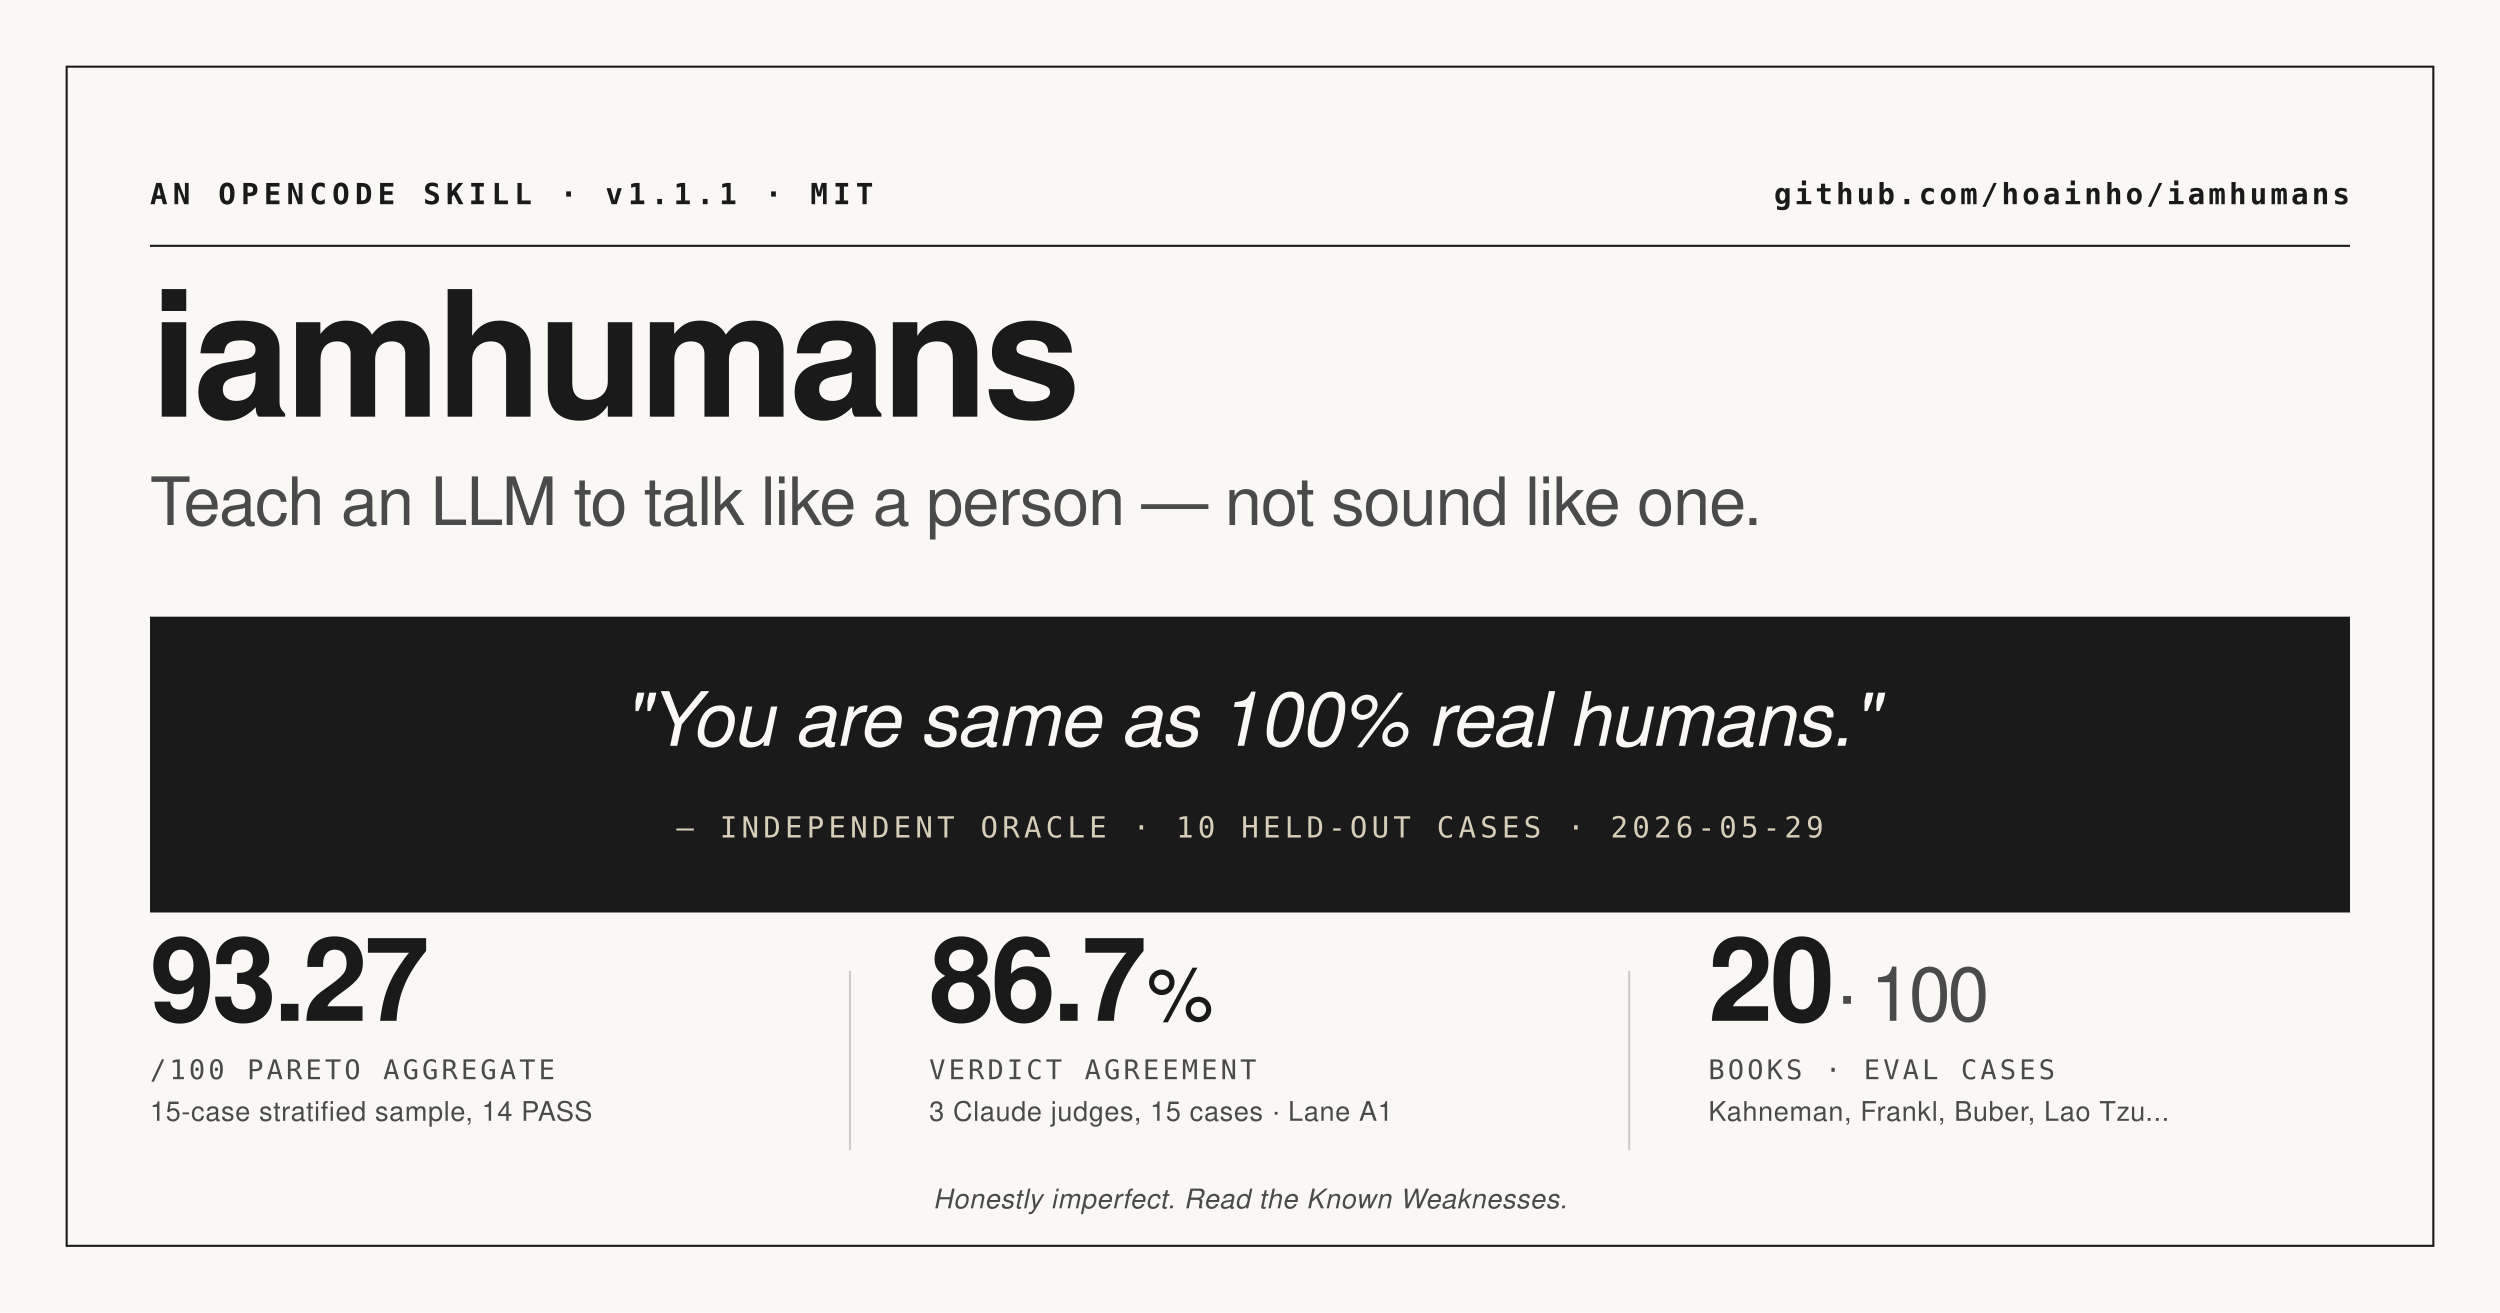
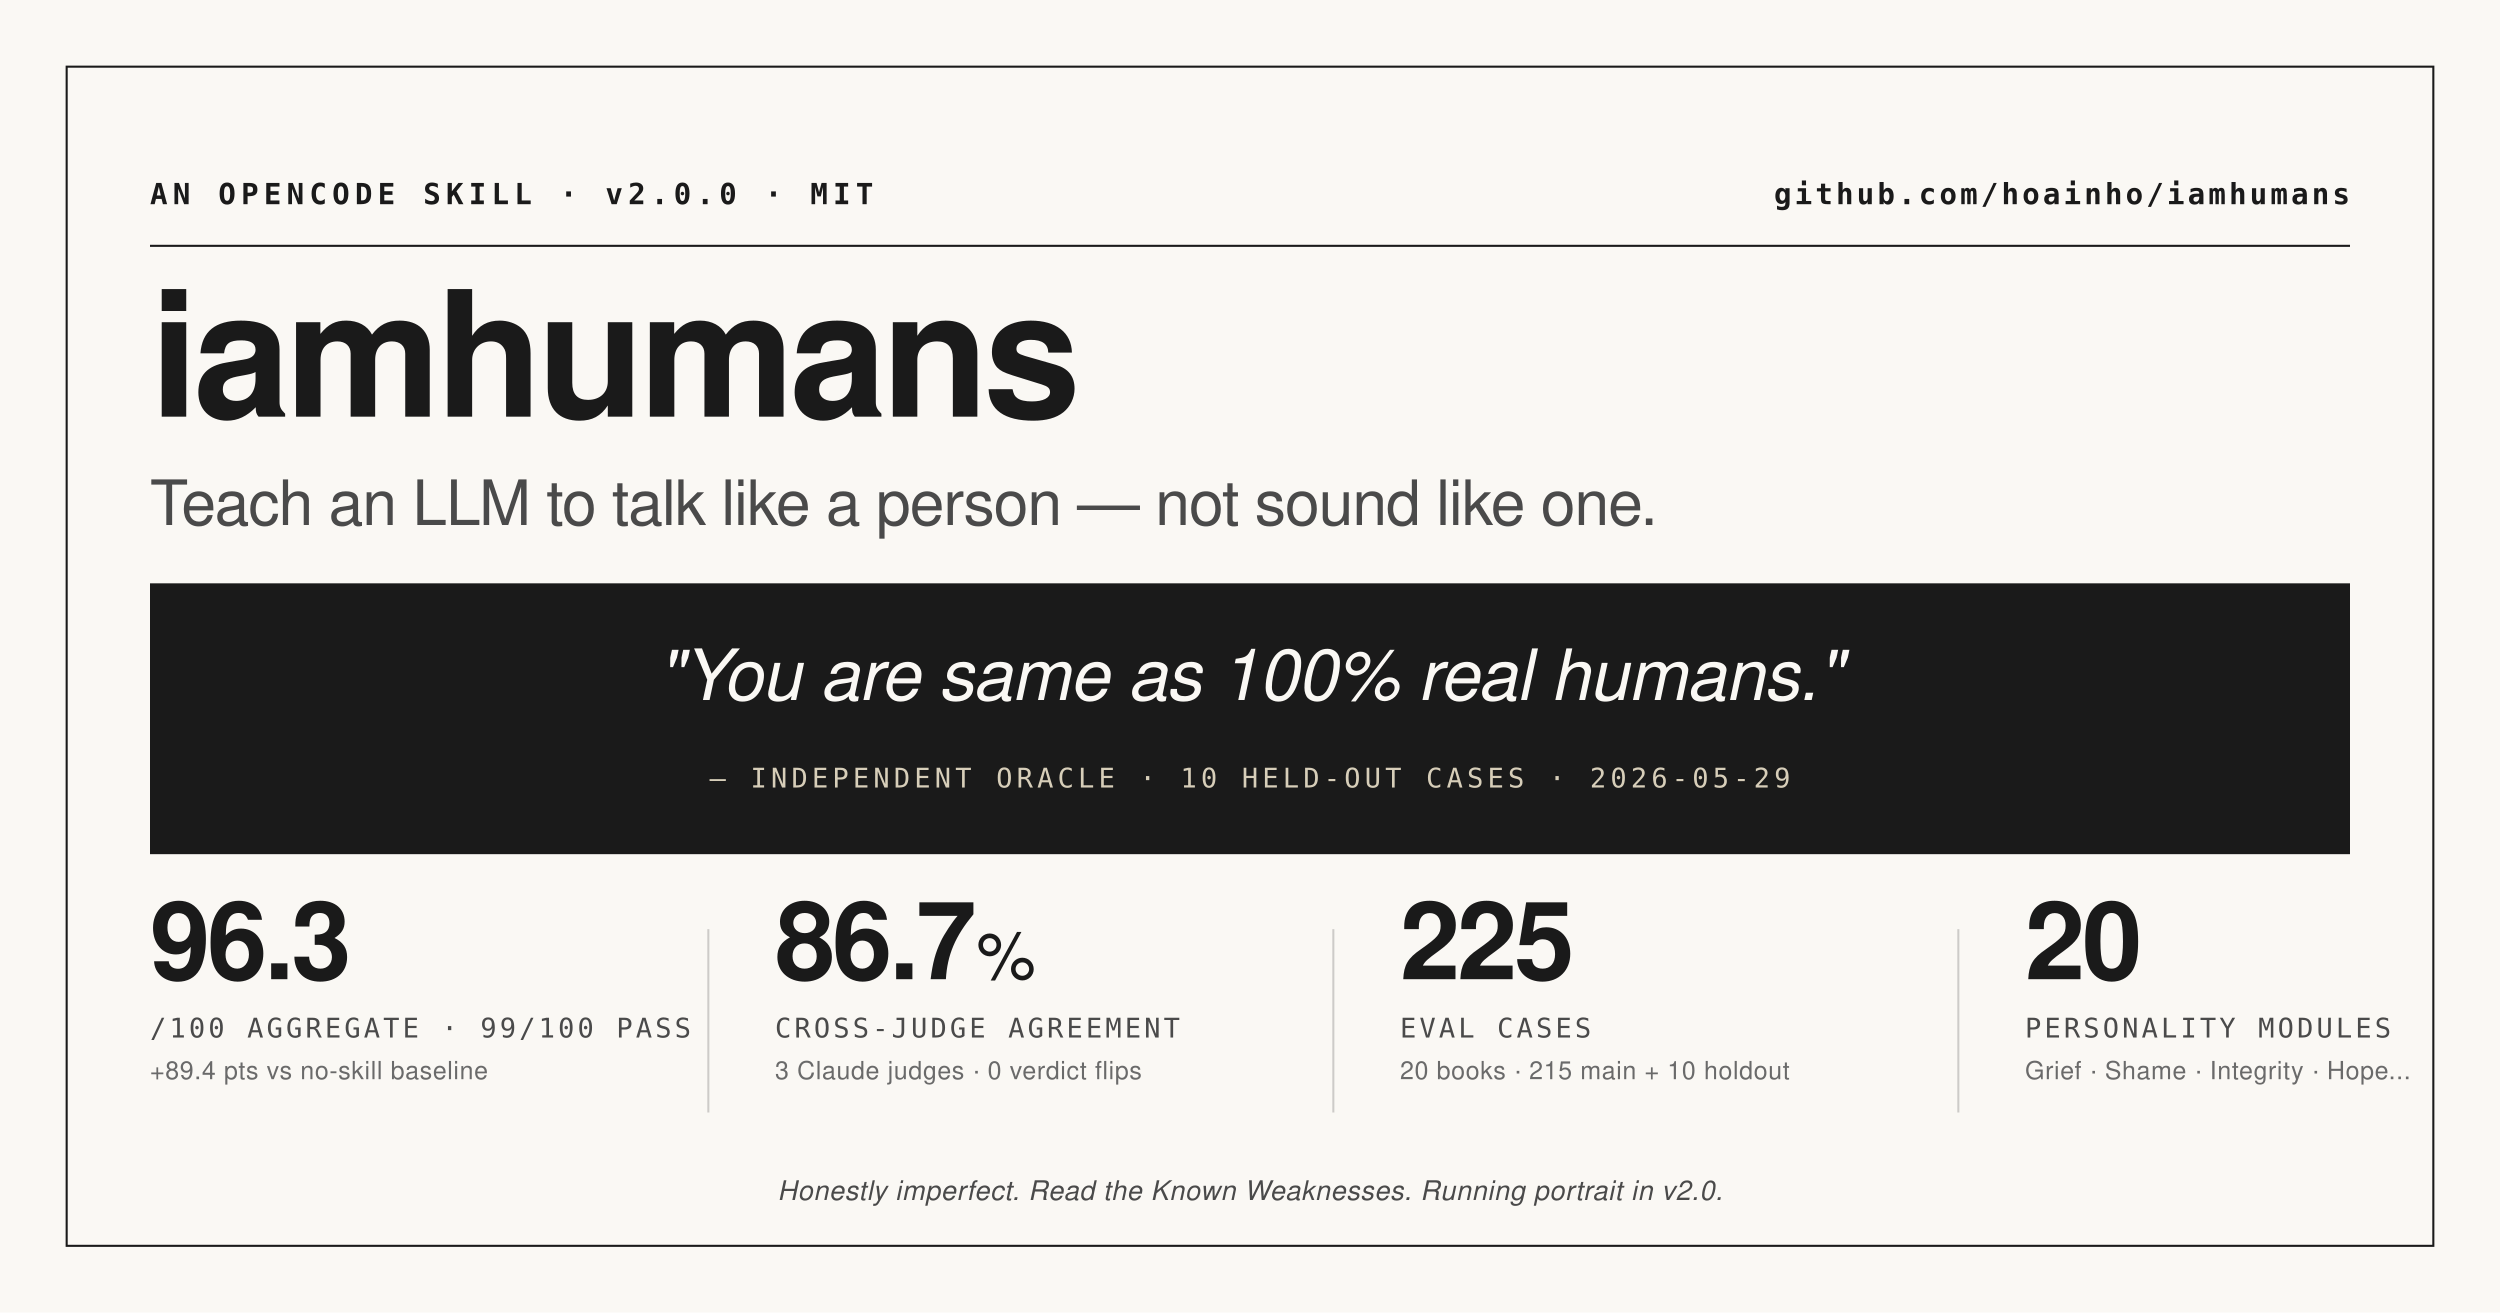
<svg xmlns="http://www.w3.org/2000/svg" width="1200" height="630" viewBox="0 0 1200 630" font-family="-apple-system, BlinkMacSystemFont, 'Segoe UI', 'SF Pro Text', Helvetica, Arial, sans-serif">
  <rect width="1200" height="630" fill="#FAF8F4" />
  <rect x="32" y="32" width="1136" height="566" fill="none" stroke="#1A1A1A" stroke-width="1" />
  <text x="72" y="98" font-size="14" font-weight="600" letter-spacing="2.5" fill="#1A1A1A" font-family="'SF Mono', 'Menlo', monospace">
-     AN OPENCODE SKILL · v1.1.1 · MIT
+     AN OPENCODE SKILL · v2.0.0 · MIT
  </text>
  <text x="1128" y="98" font-size="14" font-weight="600" letter-spacing="1.5" fill="#1A1A1A" text-anchor="end" font-family="'SF Mono', 'Menlo', monospace">
    github.com/hoainho/iamhumans
  </text>
  <line x1="72" y1="118" x2="1128" y2="118" stroke="#1A1A1A" stroke-width="1" />
  <text x="72" y="200" font-size="84" font-weight="700" letter-spacing="-2.5" fill="#1A1A1A">iamhumans</text>
-   <text x="72" y="252" font-size="32" font-weight="400" letter-spacing="-0.5" fill="#4A4A4A">
+   <text x="72" y="252" font-size="30" font-weight="400" letter-spacing="-0.5" fill="#4A4A4A">
    Teach an LLM to talk like a person — not sound like one.
  </text>
-   <rect x="72" y="296" width="1056" height="142" fill="#1A1A1A" />
-   <text x="600" y="358" font-size="36" font-weight="400" font-style="italic" fill="#FAF8F4" text-anchor="middle" letter-spacing="-0.3">
+   <rect x="72" y="280" width="1056" height="130" fill="#1A1A1A" />
+   <text x="600" y="336" font-size="34" font-weight="400" font-style="italic" fill="#FAF8F4" text-anchor="middle" letter-spacing="-0.3">
    "You are same as 100% real humans."
  </text>
-   <text x="600" y="402" font-size="14" font-weight="500" letter-spacing="2" fill="#D7CEB9" text-anchor="middle" font-family="'SF Mono', 'Menlo', monospace">
+   <text x="600" y="378" font-size="13" font-weight="500" letter-spacing="2" fill="#D7CEB9" text-anchor="middle" font-family="'SF Mono', 'Menlo', monospace">
    — INDEPENDENT ORACLE · 10 HELD-OUT CASES · 2026-05-29
  </text>
-   <text x="72" y="490" font-size="56" font-weight="700" letter-spacing="-1.5" fill="#1A1A1A">93.27</text>
-   <text x="72" y="518" font-size="13" font-weight="500" letter-spacing="1.5" fill="#4A4A4A" font-family="'SF Mono', 'Menlo', monospace">
-     /100 PARETO AGGREGATE
+   <text x="72" y="470" font-size="52" font-weight="700" letter-spacing="-1.5" fill="#1A1A1A">96.3</text>
+   <text x="72" y="498" font-size="13" font-weight="500" letter-spacing="1.5" fill="#4A4A4A" font-family="'SF Mono', 'Menlo', monospace">
+     /100 AGGREGATE · 99/100 PASS
  </text>
-   <text x="72" y="538" font-size="13" font-weight="400" letter-spacing="0.3" fill="#4A4A4A">
-     15-case stratified sample, 14 PASS
+   <text x="72" y="518" font-size="12" font-weight="400" letter-spacing="0.3" fill="#6A6A6A">
+     +89.4 pts vs no-skill baseline
  </text>
-   <line x1="408" y1="466" x2="408" y2="552" stroke="#1A1A1A" stroke-width="1" opacity="0.2" />
-   <text x="446" y="490" font-size="56" font-weight="700" letter-spacing="-1.5" fill="#1A1A1A">86.7<tspan font-size="36" font-weight="500">%</tspan>
+   <line x1="340" y1="446" x2="340" y2="534" stroke="#1A1A1A" stroke-width="1" opacity="0.2" />
+   <text x="372" y="470" font-size="52" font-weight="700" letter-spacing="-1.5" fill="#1A1A1A">86.7<tspan font-size="32" font-weight="500">%</tspan>
  </text>
-   <text x="446" y="518" font-size="13" font-weight="500" letter-spacing="1.5" fill="#4A4A4A" font-family="'SF Mono', 'Menlo', monospace">
-     VERDICT AGREEMENT
+   <text x="372" y="498" font-size="13" font-weight="500" letter-spacing="1.5" fill="#4A4A4A" font-family="'SF Mono', 'Menlo', monospace">
+     CROSS-JUDGE AGREEMENT
  </text>
-   <text x="446" y="538" font-size="13" font-weight="400" letter-spacing="0.3" fill="#4A4A4A">
-     3 Claude judges, 15 cases · Lane A1
+   <text x="372" y="518" font-size="12" font-weight="400" letter-spacing="0.3" fill="#6A6A6A">
+     3 Claude judges · 0 verdict flips
  </text>
-   <line x1="782" y1="466" x2="782" y2="552" stroke="#1A1A1A" stroke-width="1" opacity="0.2" />
-   <text x="820" y="490" font-size="56" font-weight="700" letter-spacing="-1.5" fill="#1A1A1A">20<tspan font-size="36" font-weight="400" fill="#4A4A4A"> · 100</tspan>
+   <line x1="640" y1="446" x2="640" y2="534" stroke="#1A1A1A" stroke-width="1" opacity="0.2" />
+   <text x="672" y="470" font-size="52" font-weight="700" letter-spacing="-1.5" fill="#1A1A1A">225</text>
+   <text x="672" y="498" font-size="13" font-weight="500" letter-spacing="1.5" fill="#4A4A4A" font-family="'SF Mono', 'Menlo', monospace">
+     EVAL CASES
  </text>
-   <text x="820" y="518" font-size="13" font-weight="500" letter-spacing="1.5" fill="#4A4A4A" font-family="'SF Mono', 'Menlo', monospace">
-     BOOKS · EVAL CASES
+   <text x="672" y="518" font-size="12" font-weight="400" letter-spacing="0.3" fill="#6A6A6A">
+     20 books · 215 main + 10 holdout
  </text>
-   <text x="820" y="538" font-size="13" font-weight="400" letter-spacing="0.3" fill="#4A4A4A">
-     Kahneman, Frankl, Buber, Lao Tzu...
+   <line x1="940" y1="446" x2="940" y2="534" stroke="#1A1A1A" stroke-width="1" opacity="0.2" />
+   <text x="972" y="470" font-size="52" font-weight="700" letter-spacing="-1.5" fill="#1A1A1A">20</text>
+   <text x="972" y="498" font-size="13" font-weight="500" letter-spacing="1.5" fill="#4A4A4A" font-family="'SF Mono', 'Menlo', monospace">
+     PERSONALITY MODULES
  </text>
-   <text x="600" y="580" font-size="13" font-weight="400" font-style="italic" letter-spacing="0.3" fill="#4A4A4A" text-anchor="middle">
-     Honestly imperfect. Read the Known Weaknesses.
+   <text x="972" y="518" font-size="12" font-weight="400" letter-spacing="0.3" fill="#6A6A6A">
+     Grief · Shame · Integrity · Hope...
+   </text>
+   <text x="600" y="576" font-size="13" font-weight="400" font-style="italic" letter-spacing="0.3" fill="#4A4A4A" text-anchor="middle">
+     Honestly imperfect. Read the Known Weaknesses. Running portrait in v2.0.
  </text>
</svg>
